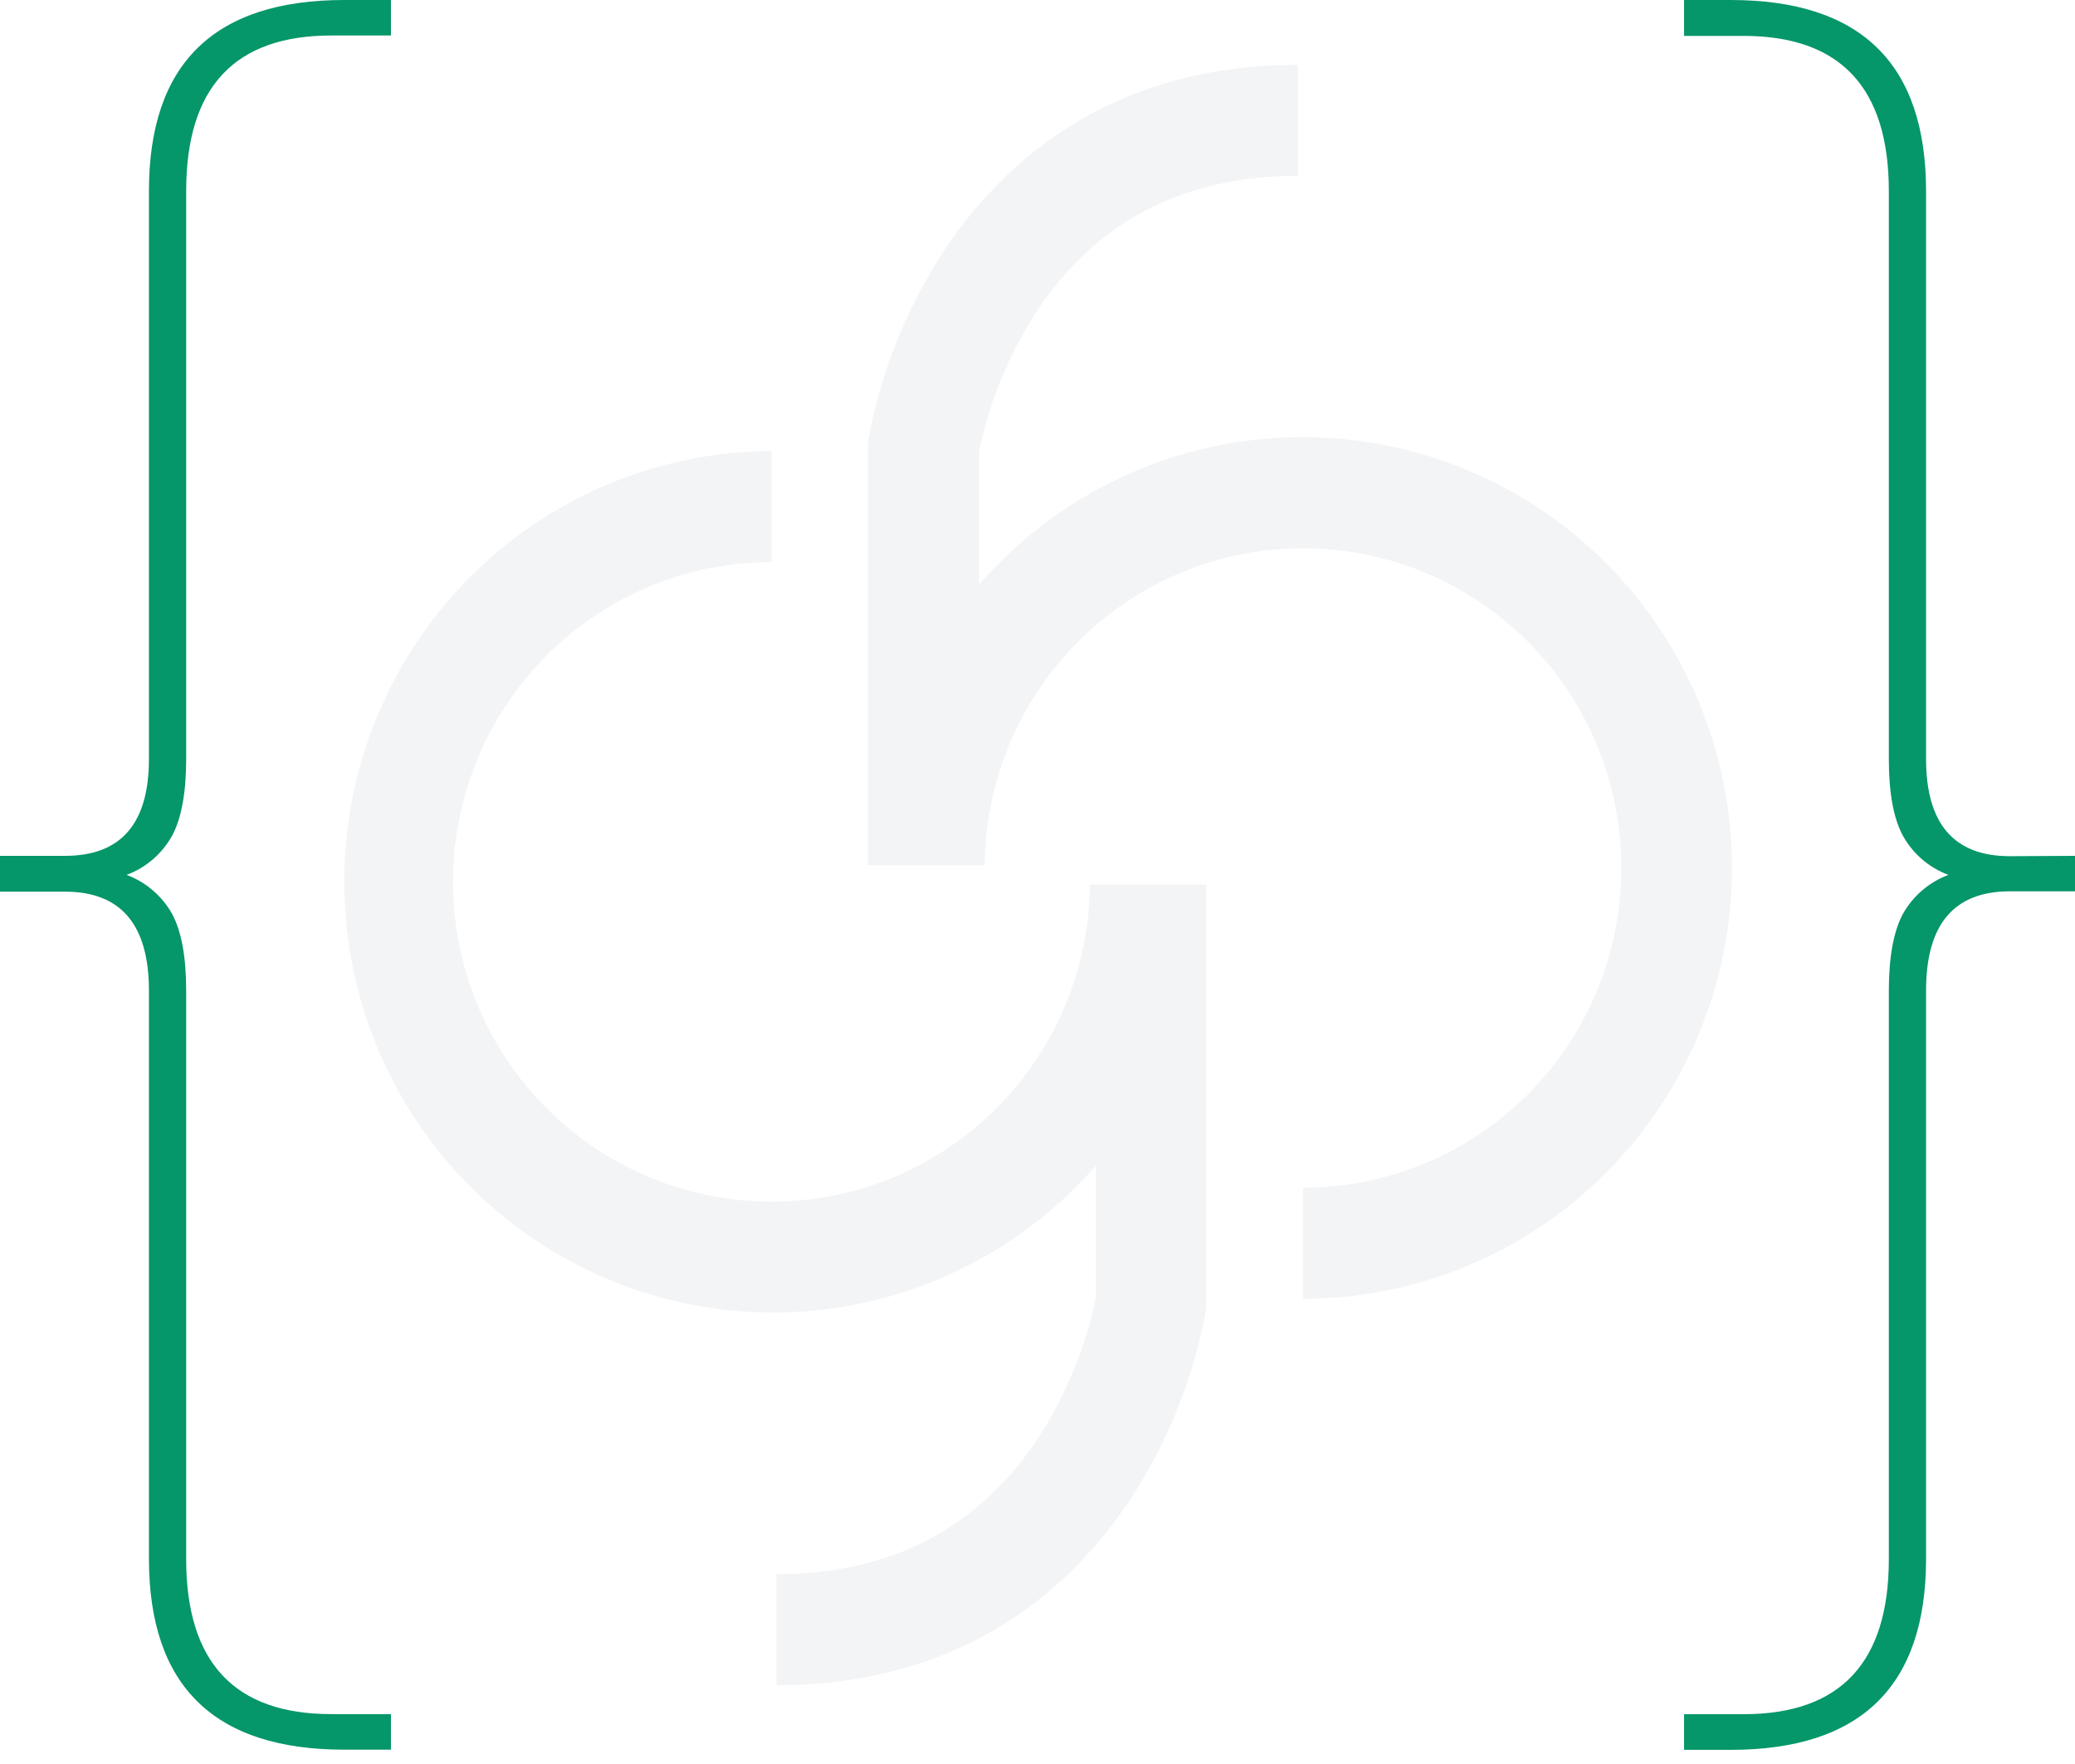
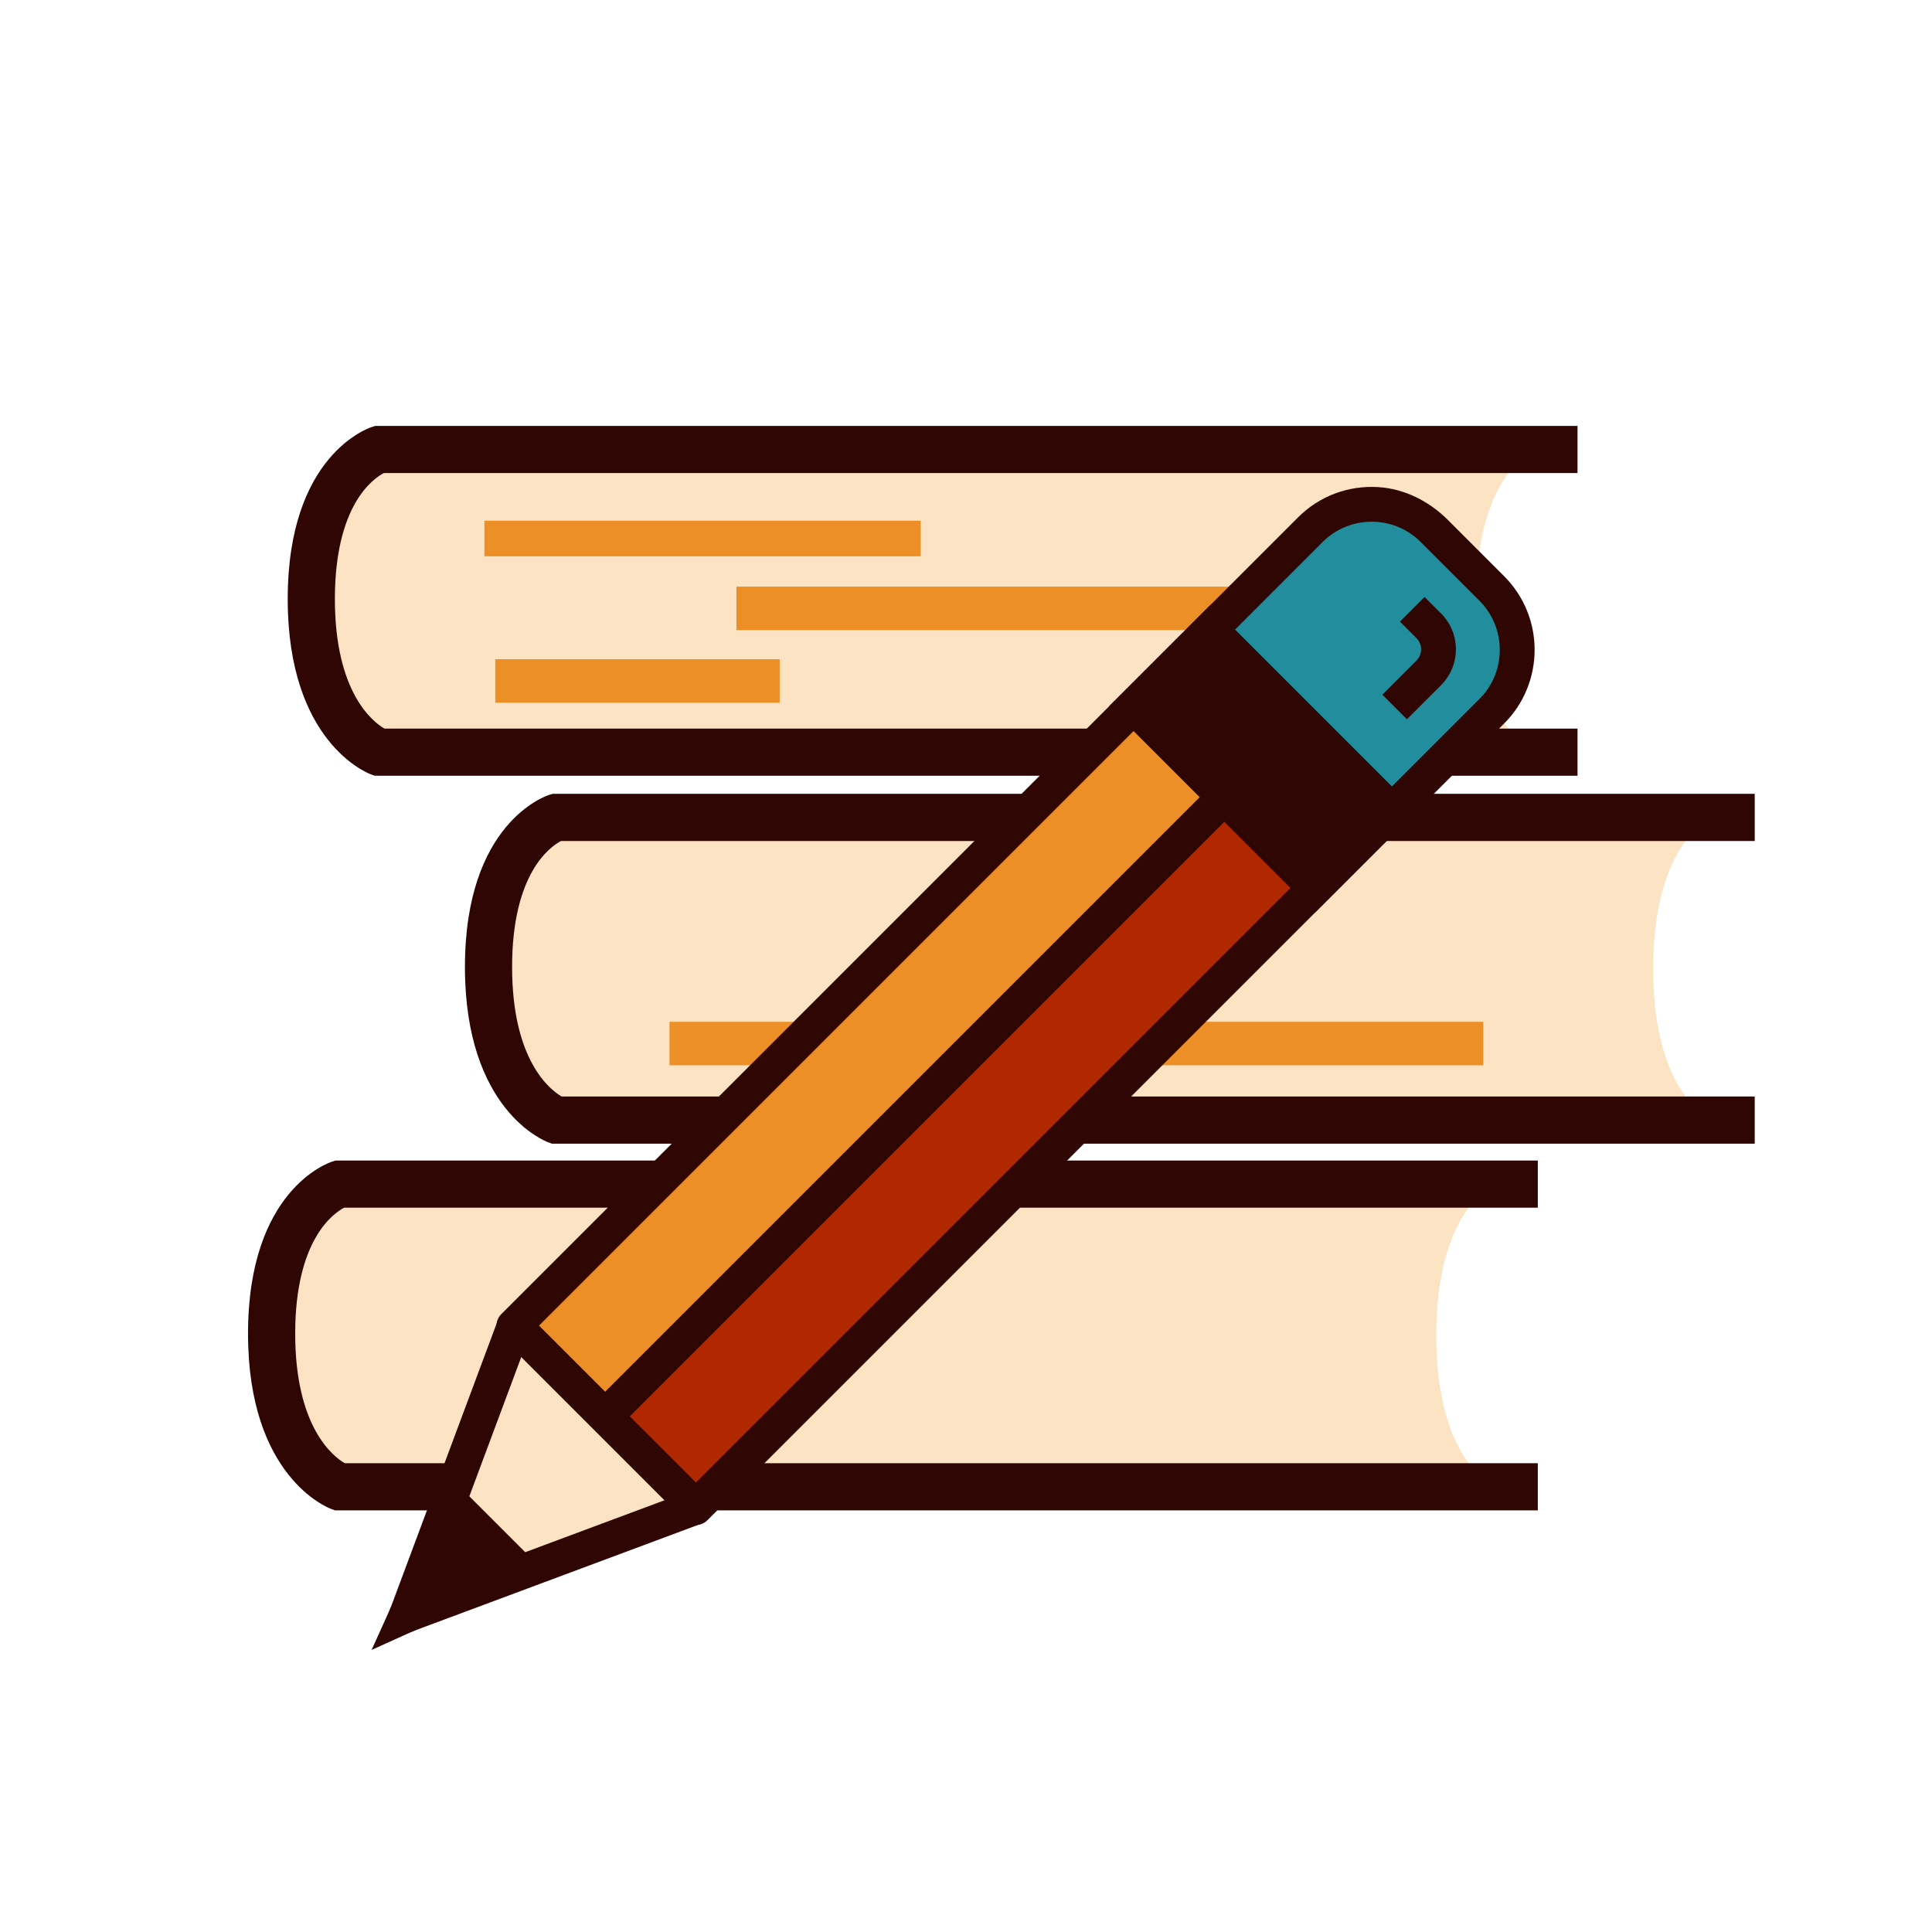
- <svg xmlns="http://www.w3.org/2000/svg" width="153" height="130" viewBox="0 0 153 130" fill="none">
-   <path d="M88.519 65.217H80.368C80.328 69.872 78.917 74.411 76.313 78.262C73.708 82.112 70.026 85.103 65.732 86.857C61.437 88.61 56.722 89.048 52.18 88.115C47.638 87.182 43.472 84.92 40.209 81.614C36.945 78.308 34.729 74.106 33.84 69.537C32.95 64.969 33.428 60.238 35.212 55.941C36.996 51.645 40.007 47.974 43.865 45.393C47.723 42.812 52.255 41.435 56.892 41.436V33.252C51.704 33.272 46.6 34.573 42.032 37.04C37.463 39.508 33.569 43.066 30.692 47.401C27.816 51.736 26.046 56.715 25.538 61.899C25.029 67.083 25.799 72.313 27.779 77.127C29.759 81.942 32.888 86.194 36.89 89.508C40.893 92.823 45.645 95.097 50.73 96.132C55.814 97.167 61.074 96.93 66.046 95.442C71.018 93.955 75.549 91.262 79.239 87.601C79.782 87.062 80.307 86.504 80.807 85.935V95.693C80.043 99.309 78.633 102.757 76.647 105.869C72.266 112.607 65.738 116.056 57.252 116.056V124.24C71.467 124.24 79.355 116.669 83.486 110.316C86.167 106.163 88.01 101.521 88.909 96.655L88.952 96.361V65.241L88.519 65.217Z" fill="#F3F4F6" />
-   <path d="M96.109 32.235C87.741 32.202 79.702 35.507 73.761 41.424C73.212 41.969 72.681 42.532 72.18 43.108V33.343C72.947 29.636 74.395 26.104 76.451 22.93C80.826 16.32 87.305 12.963 95.7 12.963V4.784C81.491 4.784 73.596 12.344 69.466 18.703C66.786 22.857 64.942 27.498 64.036 32.363L63.999 32.664V63.783H72.602C72.642 59.13 74.054 54.593 76.659 50.744C79.263 46.895 82.944 43.906 87.237 42.154C91.53 40.402 96.244 39.965 100.784 40.898C105.324 41.831 109.488 44.092 112.75 47.397C116.013 50.702 118.228 54.902 119.117 59.469C120.007 64.036 119.53 68.765 117.747 73.06C115.964 77.355 112.955 81.024 109.099 83.606C105.243 86.187 100.712 87.564 96.078 87.564V95.749C104.466 95.749 112.511 92.403 118.442 86.447C124.373 80.492 127.705 72.414 127.705 63.992C127.705 55.569 124.373 47.492 118.442 41.536C112.511 35.581 104.466 32.235 96.078 32.235H96.109Z" fill="#F3F4F6" />
-   <path d="M153 63.097V65.713H148.192C144.076 65.713 142.018 68.149 142.018 73.021V114.916C142.018 124.31 137.215 129.006 127.608 129.006H124.173V126.378H128.566C135.704 126.378 139.273 122.566 139.273 114.941V73.046C139.273 70.595 139.614 68.684 140.304 67.391C141.047 66.058 142.239 65.033 143.666 64.5C142.236 63.969 141.043 62.941 140.304 61.602C139.614 60.322 139.273 58.435 139.273 55.954V14.09C139.273 6.465 135.704 2.65 128.566 2.646H124.173V0H127.608C137.211 0 142.014 4.697 142.018 14.09V55.954C142.018 60.733 144.076 63.122 148.192 63.122L153 63.097ZM4.801 63.097C8.922 63.097 10.982 60.716 10.982 55.954V14.09C10.982 4.697 15.785 0 25.392 0H28.827V2.616H24.434C17.296 2.616 13.727 6.44 13.727 14.09V55.954C13.727 58.405 13.386 60.322 12.696 61.602C11.957 62.941 10.764 63.969 9.334 64.5C10.76 65.031 11.952 66.054 12.696 67.385C13.386 68.678 13.727 70.559 13.727 73.04V114.935C13.727 122.564 17.296 126.376 24.434 126.372H28.827V128.994H25.392C15.785 128.994 10.982 124.297 10.982 114.904V73.046C10.982 68.178 8.922 65.742 4.801 65.737H0V63.097H4.801Z" fill="#059669" />
+ <svg xmlns="http://www.w3.org/2000/svg" width="800px" height="800px" viewBox="0 0 1024 1024" class="icon" version="1.1">
+   <path d="M813.09 238.24H200.855s-35.86 11.324-35.86 79.27 35.86 81.157 35.86 81.157H813.09s-30.833-13.212-30.833-80.214 30.833-80.213 30.833-80.213z" fill="#FCE3C3" />
+   <path d="M836.11 411.167H198.626l-2.092-0.771c-1.798-0.662-44.039-17.096-44.039-92.887 0-76.229 42.775-90.614 44.597-91.189l1.837-0.58H836.11v25H203.434c-5.723 2.987-25.938 17.064-25.938 66.77 0 49.62 20.176 65.117 26.251 68.657H836.11v25z" fill="#300604" />
+   <path d="M256.75 275.988h231.233v18.873H256.75zM390.334 310.933h344.649v23.043H390.334zM262.52 349.398h150.736v23.043H262.52z" fill="#ED8F27" />
+   <path d="M907.017 433.246H294.782s-35.86 11.324-35.86 79.27 35.86 81.157 35.86 81.157h612.235s-30.833-13.212-30.833-80.214 30.833-80.213 30.833-80.213z" fill="#FCE3C3" />
+   <path d="M930.037 606.173H292.553l-2.092-0.771c-1.798-0.662-44.039-17.096-44.039-92.887 0-76.229 42.775-90.614 44.597-91.189l1.837-0.58h637.182v25H297.36c-5.723 2.987-25.938 17.064-25.938 66.77 0 49.62 20.176 65.117 26.251 68.657h632.364v25z" fill="#300604" />
+   <path d="M354.857 541.566h431.325v23.043H354.857z" fill="#ED8F27" />
+   <path d="M792.055 627.604H179.82s-35.86 11.324-35.86 79.27 35.86 81.157 35.86 81.157h612.235s-30.833-13.212-30.833-80.214 30.833-80.213 30.833-80.213z" fill="#FCE3C3" />
+   <path d="M815.075 800.531H177.59l-2.092-0.771c-1.799-0.663-44.038-17.097-44.038-92.887 0-76.229 42.774-90.614 44.595-91.189l1.838-0.58h637.183v25H182.397c-5.723 2.987-25.938 17.064-25.938 66.77 0 49.619 20.175 65.117 26.25 68.657h632.365v25z" fill="#300604" />
+   <path d="M265.709 708.718l-50.263 147.29 153.236-57.634z" fill="#FCE3C3" />
+   <path d="M314.22 744.184l54.462 54.19L697.02 470.635l-51.623-47.93z" fill="#B12800" />
+   <path d="M268.266 699.017l54.461 54.19 328.339-327.739-51.623-47.93z" fill="#ED8F27" />
+   <path d="M645.397 329.934l58.74-57.215 41.085-3.024 52.717 53.485 3.061 42-66.183 67.658z" fill="#228E9D" />
+   <path d="M362.732 805.746l-97.023-97.028a8.645 8.645 0 0 1 0-12.226l422.24-422.237c11.268-11.271 26.55-17.075 42.624-16.073 13.979 0.871 26.973 7.542 36.878 17.445l29.748 29.746c21.576 21.574 21.578 56.555 0.002 78.131L374.957 805.746a8.644 8.644 0 0 1-12.225 0z m-77.039-103.141l83.152 83.158 415.308-415.308c14.343-14.341 14.34-37.686-0.003-52.032l-31.123-31.12c-6.948-6.951-16.187-10.778-26.013-10.778s-19.065 3.827-26.016 10.778L285.693 702.605z" fill="#300604" />
+   <path d="M697.02 470.642l-96.201-96.201 40.744-40.745 96.201 96.201z" fill="#300604" />
+   <path d="M697.02 483.681L587.766 374.432l53.798-53.793 109.249 109.249-53.793 53.793z m-83.151-109.249l83.152 83.152 27.695-27.695-83.152-83.152-27.695 27.695z" fill="#300604" />
+   <path d="M745.703 381.239l-13.049-13.049 18.11-18.107c3.265-3.268 3.265-8.585-0.003-11.853l-8.768-8.771 13.049-13.049 8.771 8.771c10.459 10.465 10.459 27.485 0.003 37.951l-18.113 18.107zM638.998 419.4l13.05 13.048L327.27 757.224l-13.049-13.049z" fill="#300604" />
+   <path d="M199.742 871.713L264 699.379l17.289 6.452-50.139 134.475 134.471-50.14 6.447 17.29z" fill="#300604" />
+   <path d="M215.446 856.008l57.278-25.908-31.37-31.371z" fill="#300604" />
+   <path d="M196.954 874.501l41.489-91.736 50.242 50.241-91.731 41.495z m47.311-59.812l-10.328 22.829 22.829-10.327-12.501-12.502z" fill="#300604" />
</svg>
